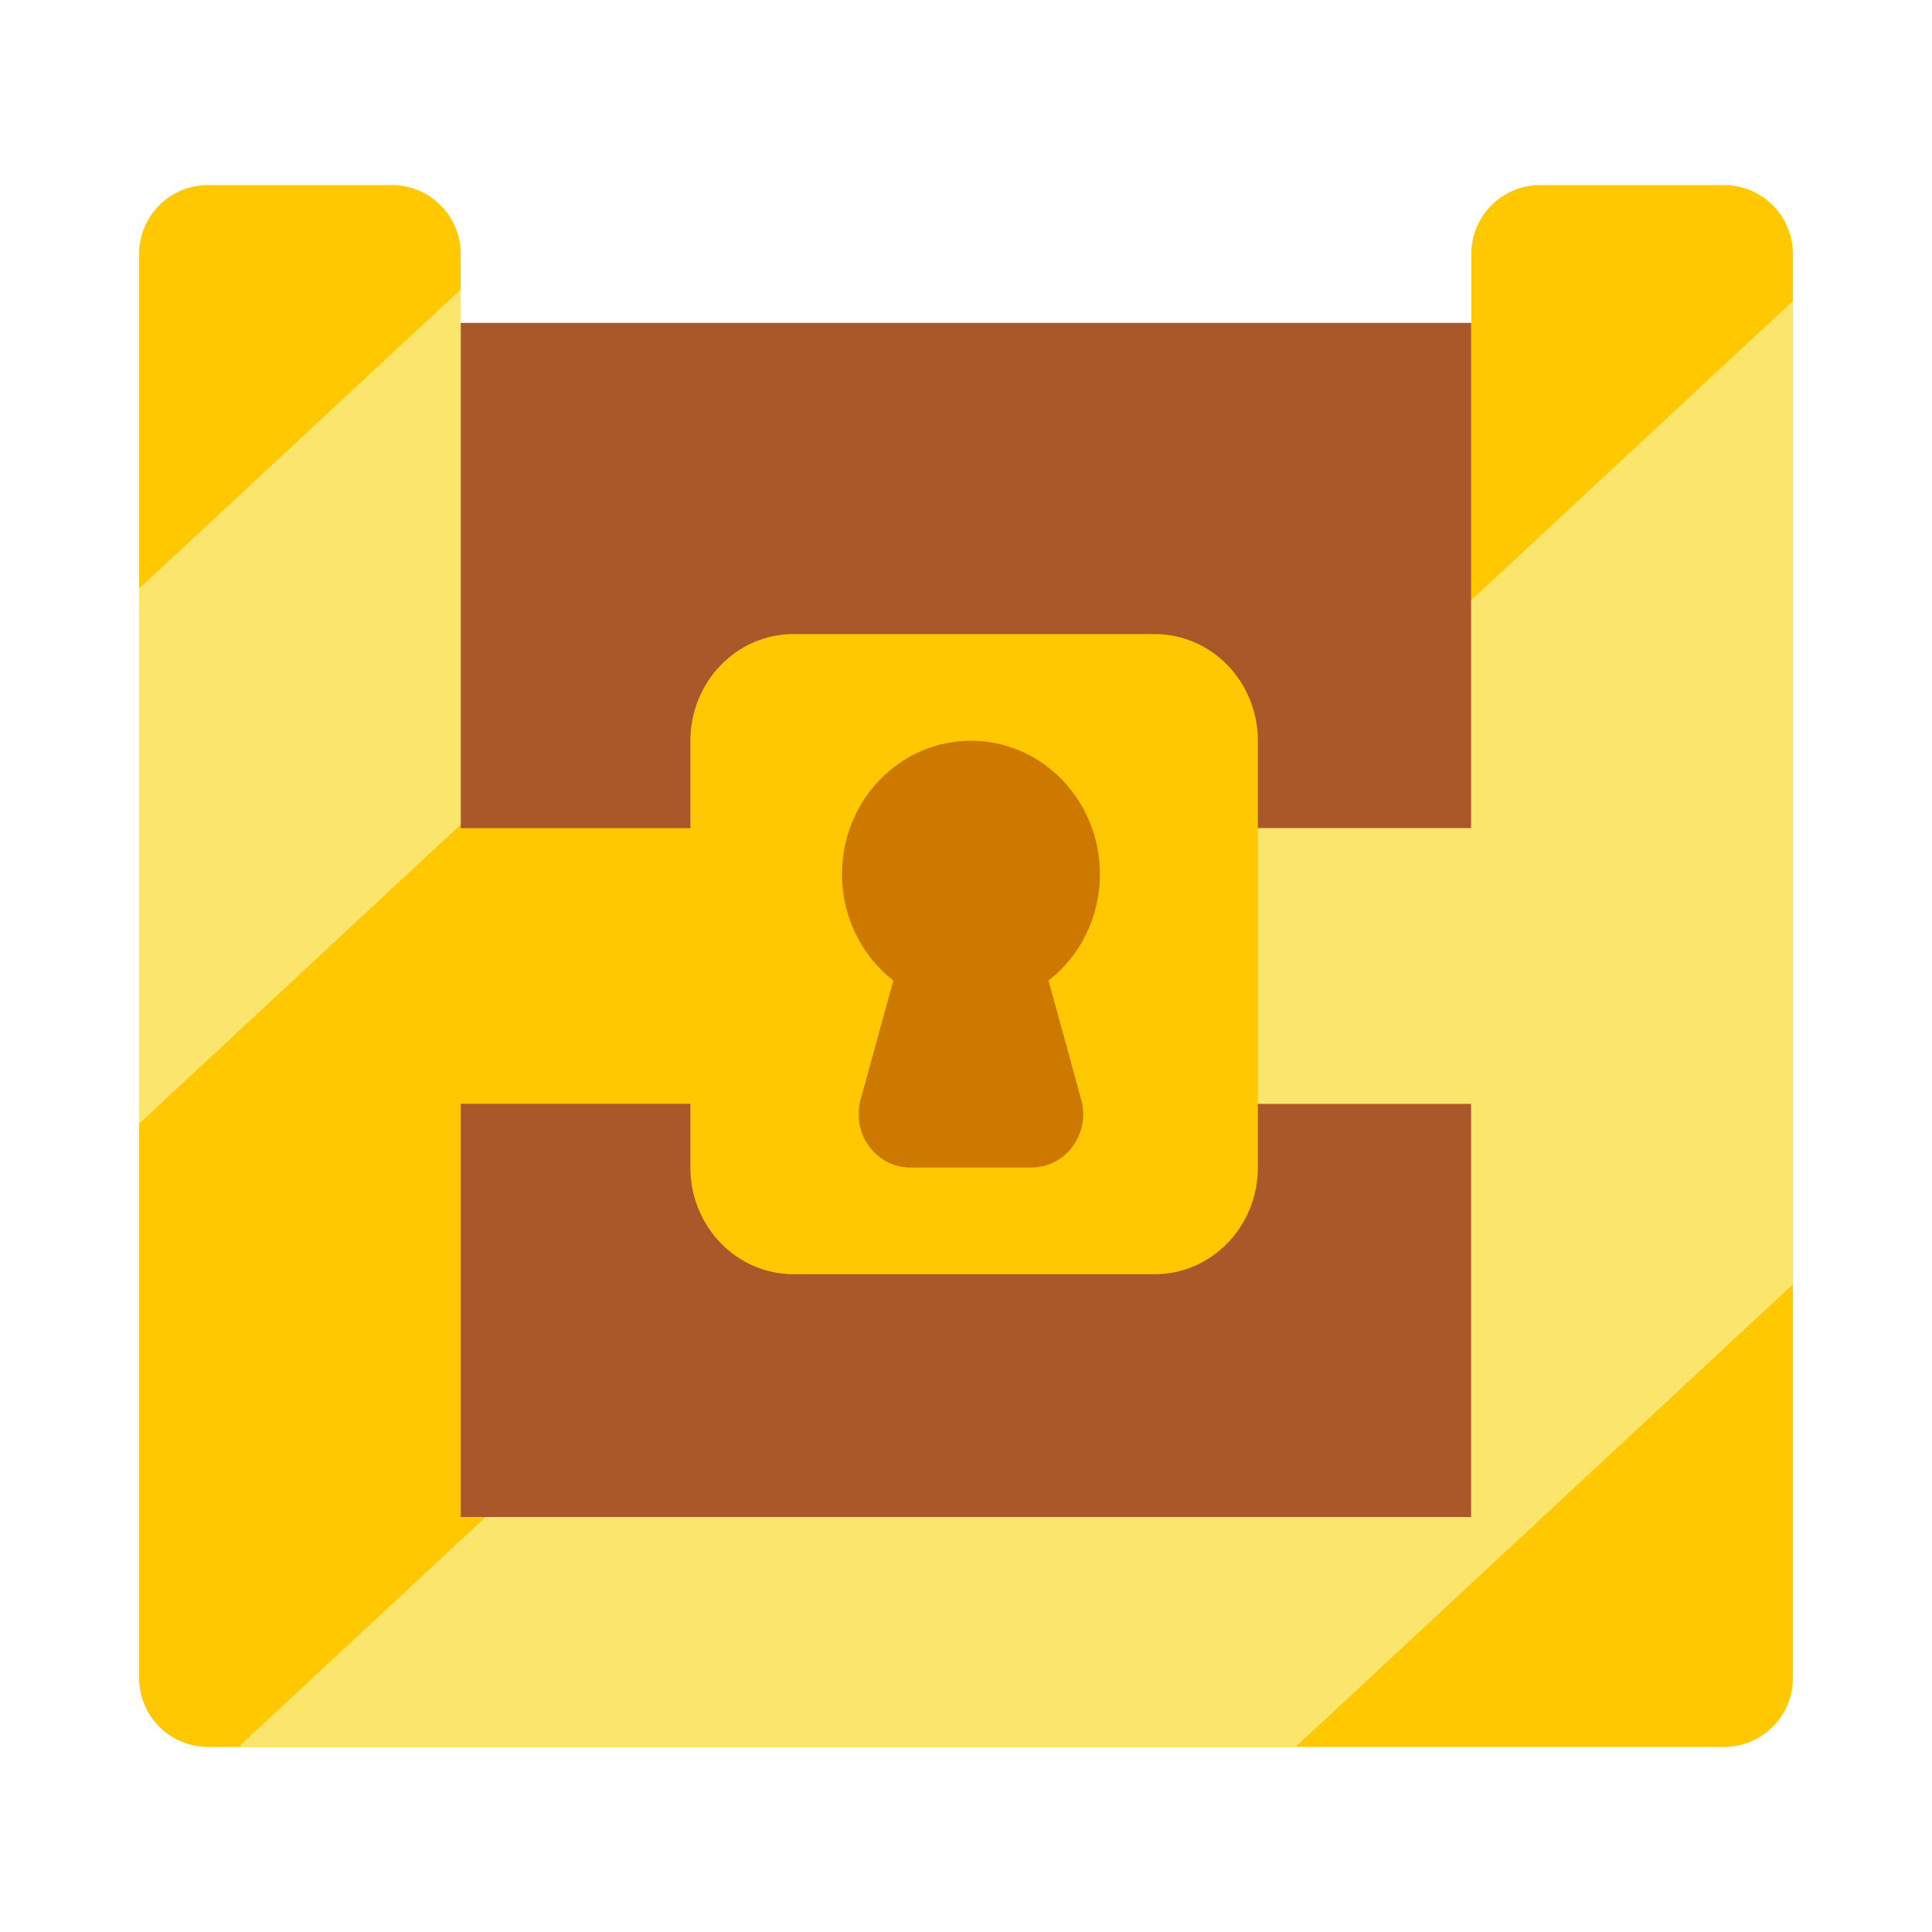
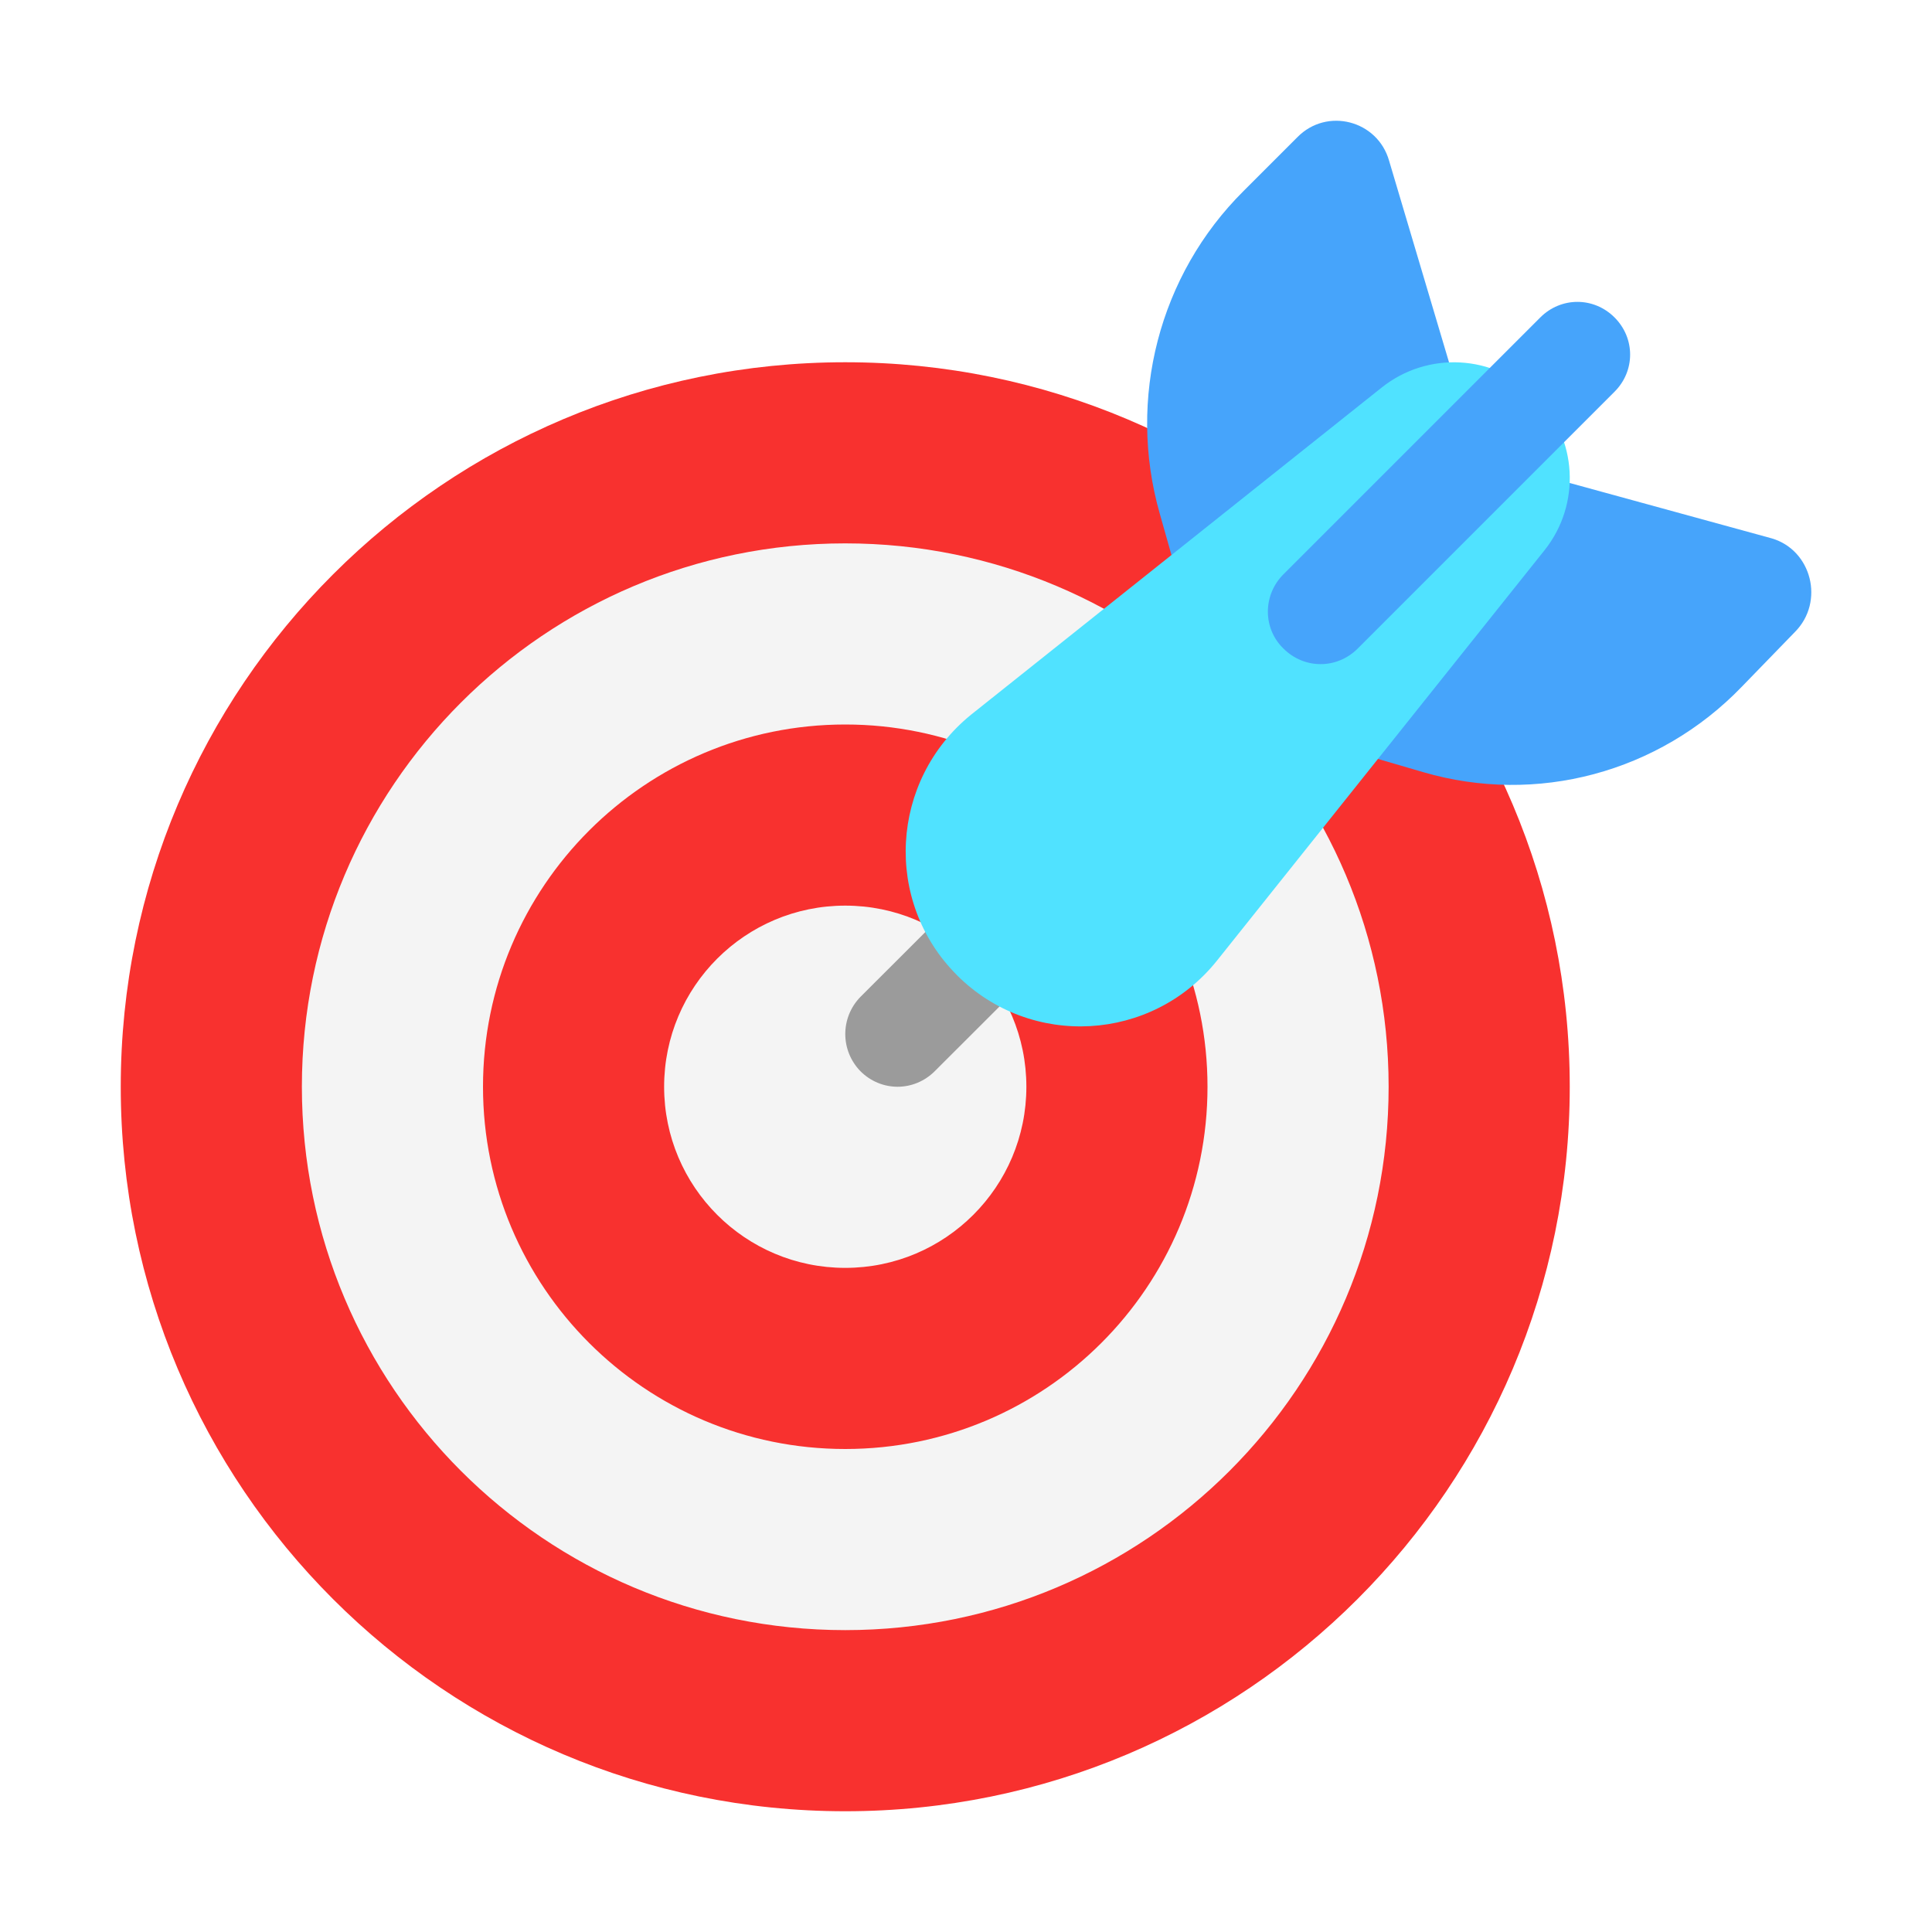
- <svg xmlns="http://www.w3.org/2000/svg" width="32" height="32" viewBox="0 0 32 32" fill="none">
-   <path d="M24.369 5.348H7.63V25.131H24.369V5.348Z" fill="#AA572A" />
-   <path fill-rule="evenodd" clip-rule="evenodd" d="M2.304 4.207C2.304 3.576 2.815 3.065 3.446 3.065H6.489C7.119 3.065 7.63 3.576 7.63 4.207V13.717H24.369V4.207C24.369 3.576 24.881 3.065 25.511 3.065H28.554C29.185 3.065 29.696 3.576 29.696 4.207V27.794C29.696 28.424 29.185 28.935 28.554 28.935H3.446C2.815 28.935 2.304 28.424 2.304 27.794V4.207ZM7.63 25.13H24.369V18.283H7.63V25.13Z" fill="#FFC800" />
-   <path d="M29.696 21.272L21.458 28.935H3.949L8.039 25.13H24.369V18.282H15.4L20.308 13.717H24.369V9.939L29.696 4.985V21.272Z" fill="#FBE56D" />
-   <path d="M7.63 13.657L2.304 18.612V9.748L7.63 4.794V13.657Z" fill="#FBE56D" />
-   <path d="M13.144 10.502H19.125C20.069 10.502 20.834 11.293 20.834 12.269V19.338C20.834 20.314 20.069 21.105 19.125 21.105H13.144C12.2 21.105 11.435 20.314 11.435 19.338V12.269C11.435 11.293 12.2 10.502 13.144 10.502Z" fill="#FFC800" />
-   <path d="M18.218 14.478C18.218 13.258 17.262 12.269 16.082 12.269C14.902 12.269 13.946 13.258 13.946 14.478C13.946 15.198 14.279 15.838 14.796 16.242L14.254 18.213C14.232 18.291 14.222 18.372 14.222 18.454C14.222 18.942 14.604 19.338 15.076 19.338H17.086C17.165 19.338 17.244 19.326 17.32 19.304C17.774 19.171 18.037 18.682 17.908 18.213L17.367 16.242C17.884 15.839 18.218 15.199 18.218 14.478Z" fill="#CD7900" />
+ <svg xmlns="http://www.w3.org/2000/svg" fill="none" height="32" viewBox="0 0 32 32" width="32">
+   <path d="m14 28.292c5.684 0 10.292-4.608 10.292-10.292 0-5.684-4.608-10.292-10.292-10.292-5.684 0-10.292 4.608-10.292 10.292 0 5.684 4.608 10.292 10.292 10.292z" fill="#f4f4f4" />
+   <path d="m26 18c0-6.627-5.373-12-12-12-6.627 0-12 5.373-12 12s5.373 12 12 12c6.627 0 12-5.373 12-12zm-3 0c0 4.971-4.029 9-9 9-4.971 0-9-4.029-9-9 0-4.971 4.029-9 9-9 4.971 0 9 4.029 9 9zm-9 6c-3.314 0-6-2.686-6-6s2.686-6 6-6 6 2.686 6 6-2.686 6-6 6zm3-6c0-1.657-1.343-3-3-3s-3 1.343-3 3 1.343 3 3 3 3-1.343 3-3z" fill="#f8312f" />
+   <path d="m14.251 17.742c.344.344.887.344 1.232 0l4.259-4.254c.344-.344.344-.886 0-1.23-.344-.344-.887-.344-1.232 0l-4.259 4.254c-.334.344-.334.886 0 1.23z" fill="#9b9b9b" />
+   <path d="m19.658 10.093-.45-1.59c-.54-1.9-.01-3.95 1.39-5.34l.89-.89c.49-.5 1.33-.28 1.52.39l.992 3.337zm2.342 2.237 1.572.459c1.878.55 3.905.01 5.279-1.416l.88-.907c.494-.499.277-1.355-.386-1.549l-3.345-.917z" fill="#46a4fb" />
+   <path d="m15.85 16.152c1.224 1.223 3.228 1.107 4.307-.241l5.425-6.797c.607-.761.549-1.858-.144-2.551s-1.792-.751-2.553-.144l-6.803 5.42c-1.339 1.088-1.455 3.091-.231 4.313z" fill="#50e2ff" />
+   <path d="m21.258 10.742c.344.344.886.344 1.23 0l4.254-4.254c.344-.344.344-.886 0-1.23-.344-.344-.886-.344-1.23 0l-4.254 4.254c-.344.344-.344.897 0 1.23z" fill="#46a4fb" />
</svg>
